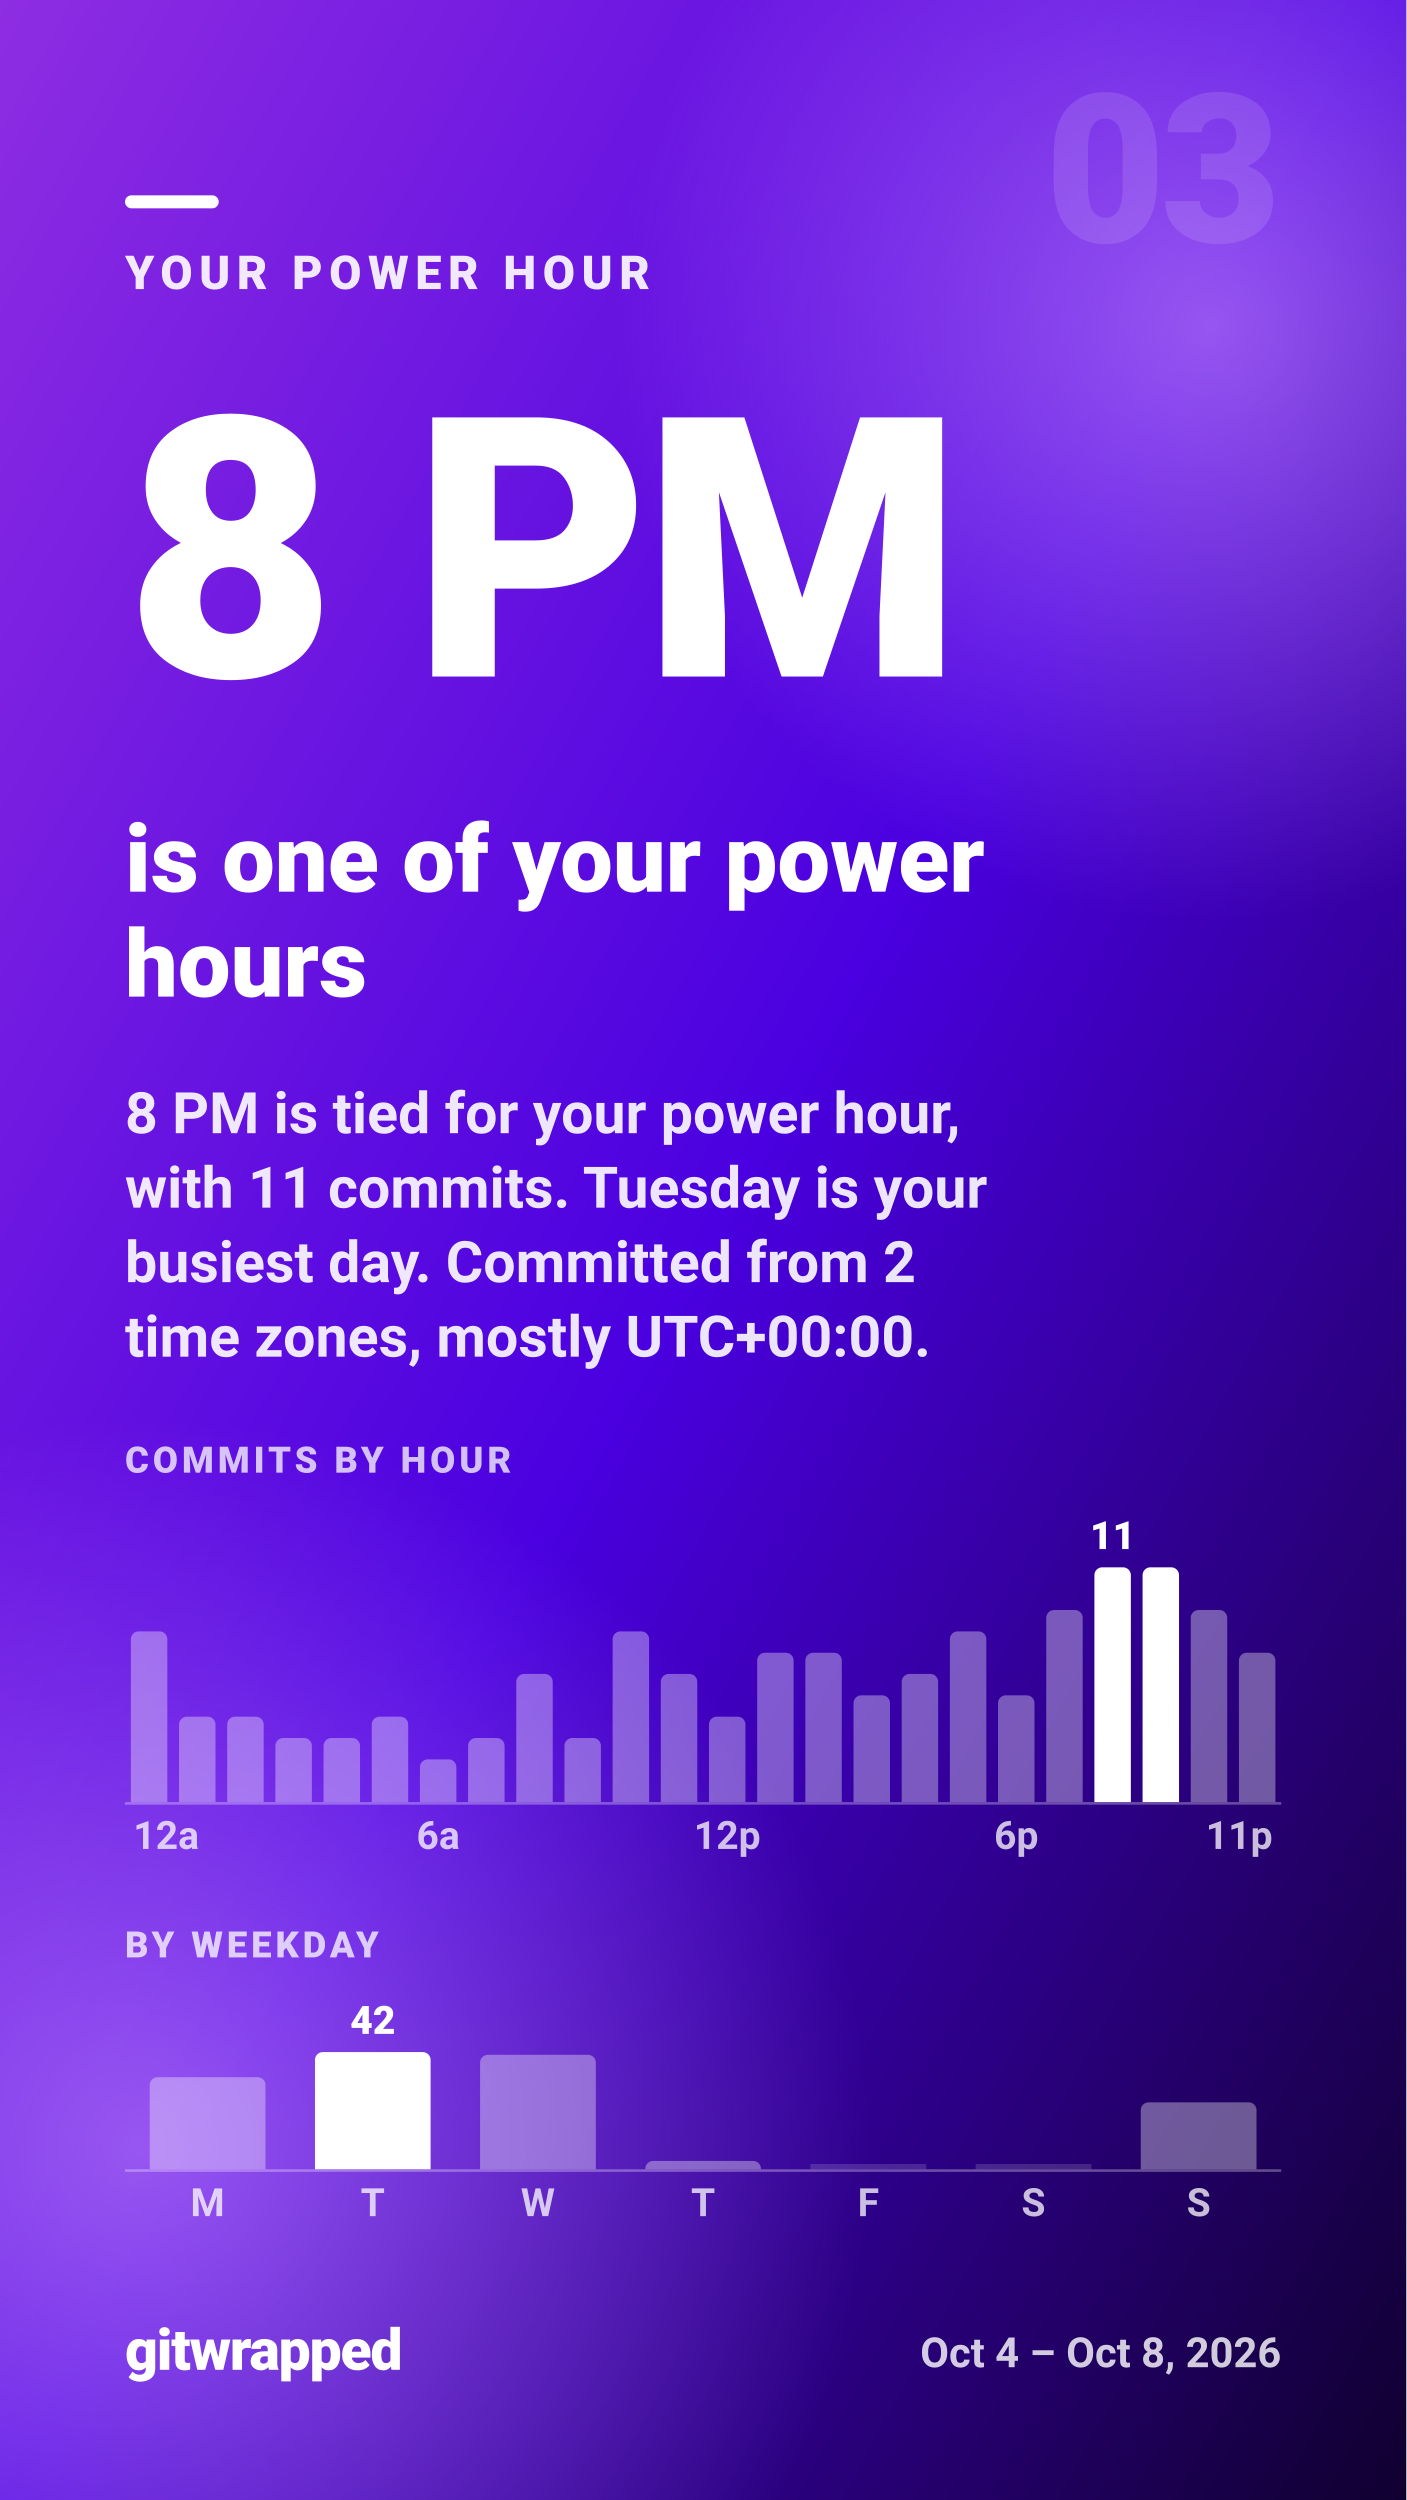
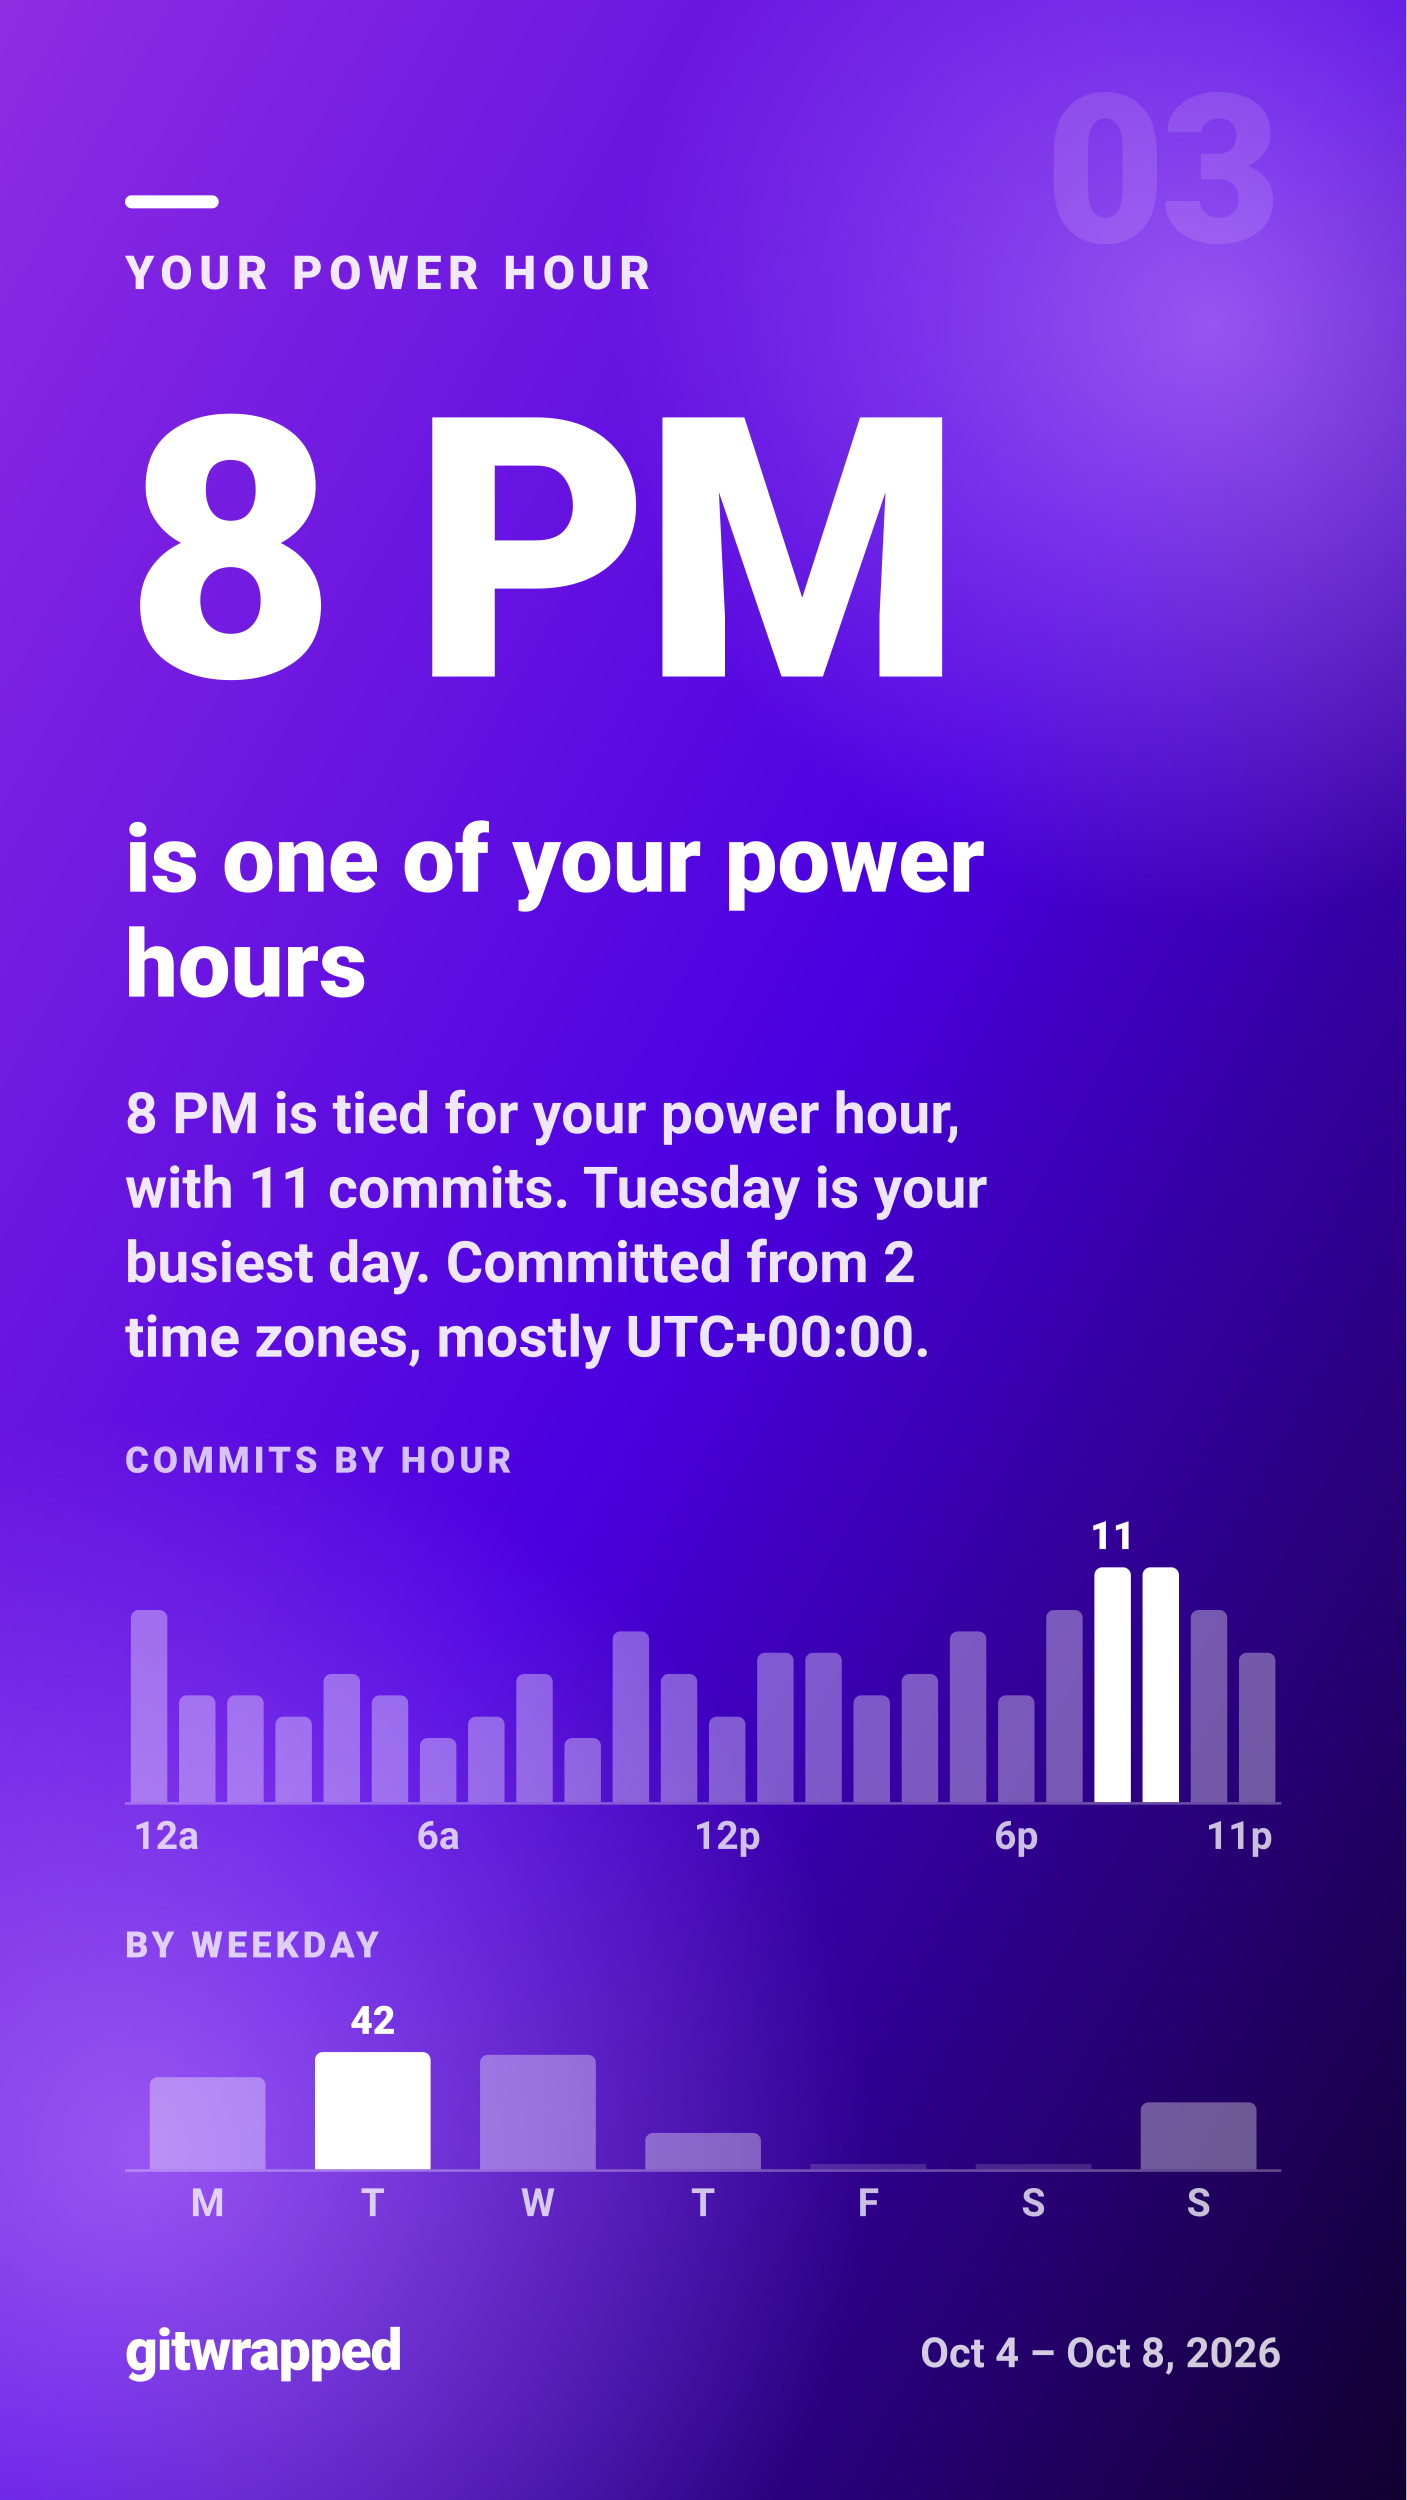
<svg xmlns="http://www.w3.org/2000/svg" width="1080" height="1920" viewBox="0 0 1080 1920" role="img" aria-label="YOUR POWER HOUR — 8 PM — is one of your power hours">
  <defs>
    <linearGradient id="gw-peak-hour-bg" x1="0" y1="0" x2="1" y2="1">
      <stop offset="0.00" stop-color="#8e2de2" />
      <stop offset="0.50" stop-color="#4a00e0" />
      <stop offset="1.00" stop-color="#10002f" />
    </linearGradient>
    <radialGradient id="gw-peak-hour-glow">
      <stop offset="0" stop-color="#d59bff" stop-opacity="0.55" />
      <stop offset="1" stop-color="#d59bff" stop-opacity="0" />
    </radialGradient>
  </defs>
  <rect width="1080" height="1920" fill="url(#gw-peak-hour-bg)" />
  <circle cx="930" cy="250" r="460" fill="url(#gw-peak-hour-glow)" />
  <circle cx="110" cy="1650" r="560" fill="url(#gw-peak-hour-glow)" />
  <g fill="#ffffff" font-family="system-ui, -apple-system, 'Segoe UI', Roboto, Helvetica, Arial, sans-serif">
    <text x="984" y="186" font-size="160" font-weight="900" fill-opacity="0.12" text-anchor="end" letter-spacing="-4">03</text>
    <rect x="96" y="150" width="72" height="10" rx="5" fill="#ffffff" />
    <text x="96" y="222" font-size="36" font-weight="800" fill-opacity="0.9" letter-spacing="5">YOUR POWER HOUR</text>
    <text x="96" y="519.6" font-size="280" font-weight="900" letter-spacing="-5.6">8 PM</text>
    <text x="96" y="684.8" font-size="72" font-weight="800">is one of your power</text>
    <text x="96" y="765.4" font-size="72" font-weight="800">hours</text>
    <text x="96" y="870.3" font-size="44" font-weight="600" fill-opacity="0.9">8 PM is tied for your power hour,</text>
    <text x="96" y="927.5" font-size="44" font-weight="600" fill-opacity="0.9">with 11 commits. Tuesday is your</text>
    <text x="96" y="984.7" font-size="44" font-weight="600" fill-opacity="0.9">busiest day. Committed from 2</text>
    <text x="96" y="1041.9" font-size="44" font-weight="600" fill-opacity="0.9">time zones, mostly UTC+00:00.</text>
    <text x="96" y="1131" font-size="28" font-weight="800" fill-opacity="0.75" letter-spacing="3">COMMITS BY HOUR</text>
-     <path d="M100.5 1384V1258.9A6 6 0 0 1 106.5 1252.9H122.5A6 6 0 0 1 128.5 1258.9V1384Z" fill-opacity="0.35" />
-     <path d="M137.5 1384V1324.4A6 6 0 0 1 143.5 1318.4H159.5A6 6 0 0 1 165.5 1324.4V1384Z" fill-opacity="0.35" />
-     <path d="M174.5 1384V1324.4A6 6 0 0 1 180.5 1318.4H196.5A6 6 0 0 1 202.5 1324.4V1384Z" fill-opacity="0.35" />
-     <path d="M211.5 1384V1340.8A6 6 0 0 1 217.5 1334.8H233.5A6 6 0 0 1 239.5 1340.8V1384Z" fill-opacity="0.35" />
-     <path d="M248.5 1384V1340.8A6 6 0 0 1 254.5 1334.8H270.5A6 6 0 0 1 276.5 1340.8V1384Z" fill-opacity="0.35" />
-     <path d="M285.5 1384V1324.4A6 6 0 0 1 291.5 1318.4H307.5A6 6 0 0 1 313.5 1324.4V1384Z" fill-opacity="0.35" />
-     <path d="M322.5 1384V1357.2A6 6 0 0 1 328.5 1351.2H344.5A6 6 0 0 1 350.5 1357.2V1384Z" fill-opacity="0.35" />
-     <path d="M359.5 1384V1340.8A6 6 0 0 1 365.5 1334.8H381.5A6 6 0 0 1 387.5 1340.8V1384Z" fill-opacity="0.35" />
+     <path d="M100.5 1384V1242.5A6 6 0 0 1 106.5 1236.5H122.5A6 6 0 0 1 128.5 1242.5V1384Z" fill-opacity="0.35" />
+     <path d="M137.5 1384V1308A6 6 0 0 1 143.5 1302H159.5A6 6 0 0 1 165.5 1308V1384Z" fill-opacity="0.35" />
+     <path d="M174.5 1384V1308A6 6 0 0 1 180.5 1302H196.5A6 6 0 0 1 202.5 1308V1384Z" fill-opacity="0.35" />
+     <path d="M211.5 1384V1324.4A6 6 0 0 1 217.5 1318.4H233.5A6 6 0 0 1 239.5 1324.4V1384Z" fill-opacity="0.35" />
+     <path d="M248.5 1384V1291.6A6 6 0 0 1 254.5 1285.6H270.5A6 6 0 0 1 276.5 1291.6V1384Z" fill-opacity="0.35" />
+     <path d="M285.5 1384V1308A6 6 0 0 1 291.5 1302H307.5A6 6 0 0 1 313.5 1308V1384Z" fill-opacity="0.35" />
+     <path d="M322.5 1384V1340.8A6 6 0 0 1 328.5 1334.8H344.5A6 6 0 0 1 350.5 1340.8V1384Z" fill-opacity="0.35" />
+     <path d="M359.5 1384V1324.4A6 6 0 0 1 365.5 1318.4H381.5A6 6 0 0 1 387.5 1324.4V1384Z" fill-opacity="0.35" />
    <path d="M396.5 1384V1291.6A6 6 0 0 1 402.5 1285.6H418.5A6 6 0 0 1 424.5 1291.6V1384Z" fill-opacity="0.35" />
    <path d="M433.5 1384V1340.8A6 6 0 0 1 439.5 1334.8H455.5A6 6 0 0 1 461.5 1340.8V1384Z" fill-opacity="0.35" />
    <path d="M470.5 1384V1258.9A6 6 0 0 1 476.5 1252.9H492.5A6 6 0 0 1 498.5 1258.9V1384Z" fill-opacity="0.35" />
    <path d="M507.5 1384V1291.6A6 6 0 0 1 513.5 1285.6H529.5A6 6 0 0 1 535.5 1291.6V1384Z" fill-opacity="0.35" />
    <path d="M544.5 1384V1324.4A6 6 0 0 1 550.5 1318.4H566.5A6 6 0 0 1 572.5 1324.4V1384Z" fill-opacity="0.35" />
    <path d="M581.5 1384V1275.3A6 6 0 0 1 587.5 1269.3H603.5A6 6 0 0 1 609.5 1275.3V1384Z" fill-opacity="0.35" />
    <path d="M618.5 1384V1275.3A6 6 0 0 1 624.5 1269.3H640.5A6 6 0 0 1 646.5 1275.3V1384Z" fill-opacity="0.35" />
    <path d="M655.5 1384V1308A6 6 0 0 1 661.5 1302H677.5A6 6 0 0 1 683.5 1308V1384Z" fill-opacity="0.35" />
    <path d="M692.5 1384V1291.6A6 6 0 0 1 698.5 1285.6H714.5A6 6 0 0 1 720.5 1291.6V1384Z" fill-opacity="0.35" />
    <path d="M729.5 1384V1258.9A6 6 0 0 1 735.5 1252.9H751.5A6 6 0 0 1 757.5 1258.9V1384Z" fill-opacity="0.35" />
    <path d="M766.5 1384V1308A6 6 0 0 1 772.5 1302H788.5A6 6 0 0 1 794.5 1308V1384Z" fill-opacity="0.35" />
    <path d="M803.5 1384V1242.5A6 6 0 0 1 809.5 1236.5H825.5A6 6 0 0 1 831.5 1242.5V1384Z" fill-opacity="0.35" />
    <path d="M840.5 1384V1209.7A6 6 0 0 1 846.5 1203.7H862.5A6 6 0 0 1 868.5 1209.7V1384Z" />
    <path d="M877.5 1384V1209.7A6 6 0 0 1 883.5 1203.7H899.5A6 6 0 0 1 905.5 1209.7V1384Z" />
    <path d="M914.5 1384V1242.5A6 6 0 0 1 920.5 1236.5H936.5A6 6 0 0 1 942.5 1242.5V1384Z" fill-opacity="0.35" />
    <path d="M951.5 1384V1275.3A6 6 0 0 1 957.5 1269.3H973.5A6 6 0 0 1 979.5 1275.3V1384Z" fill-opacity="0.35" />
    <rect x="96" y="1384" width="888" height="2" fill-opacity="0.3" />
    <text x="854.5" y="1189.7" font-size="30" font-weight="800" text-anchor="middle">11</text>
    <text x="127.6" y="1420" font-size="30" font-weight="700" fill-opacity="0.75" text-anchor="middle">12a</text>
    <text x="336.5" y="1420" font-size="30" font-weight="700" fill-opacity="0.75" text-anchor="middle">6a</text>
    <text x="558.5" y="1420" font-size="30" font-weight="700" fill-opacity="0.75" text-anchor="middle">12p</text>
    <text x="780.5" y="1420" font-size="30" font-weight="700" fill-opacity="0.75" text-anchor="middle">6p</text>
    <text x="951.7" y="1420" font-size="30" font-weight="700" fill-opacity="0.75" text-anchor="middle">11p</text>
    <text x="96" y="1503.3" font-size="28" font-weight="800" fill-opacity="0.75" letter-spacing="3">BY WEEKDAY</text>
    <path d="M115 1666V1601.3A6 6 0 0 1 121 1595.3H197.9A6 6 0 0 1 203.9 1601.3V1666Z" fill-opacity="0.35" />
    <path d="M241.9 1666V1582A6 6 0 0 1 247.9 1576H324.7A6 6 0 0 1 330.7 1582V1666Z" />
    <path d="M368.7 1666V1584.1A6 6 0 0 1 374.7 1578.1H451.6A6 6 0 0 1 457.6 1584.1V1666Z" fill-opacity="0.35" />
-     <path d="M495.6 1666V1665.6A6 6 0 0 1 501.6 1659.6H578.4A6 6 0 0 1 584.4 1665.6V1666Z" fill-opacity="0.35" />
+     <path d="M495.6 1666V1644.1A6 6 0 0 1 501.6 1638.1H578.4A6 6 0 0 1 584.4 1644.1V1666Z" fill-opacity="0.35" />
    <rect x="622.4" y="1662" width="88.9" height="4" fill-opacity="0.15" />
    <rect x="749.3" y="1662" width="88.9" height="4" fill-opacity="0.15" />
    <path d="M876.1 1666V1620.6A6 6 0 0 1 882.1 1614.6H959A6 6 0 0 1 965 1620.6V1666Z" fill-opacity="0.35" />
    <rect x="96" y="1666" width="888" height="2" fill-opacity="0.3" />
    <text x="286.3" y="1562" font-size="30" font-weight="800" text-anchor="middle">42</text>
    <text x="159.4" y="1702" font-size="30" font-weight="700" fill-opacity="0.75" text-anchor="middle">M</text>
    <text x="286.3" y="1702" font-size="30" font-weight="700" fill-opacity="0.75" text-anchor="middle">T</text>
    <text x="413.1" y="1702" font-size="30" font-weight="700" fill-opacity="0.75" text-anchor="middle">W</text>
    <text x="540" y="1702" font-size="30" font-weight="700" fill-opacity="0.75" text-anchor="middle">T</text>
    <text x="666.9" y="1702" font-size="30" font-weight="700" fill-opacity="0.75" text-anchor="middle">F</text>
    <text x="793.7" y="1702" font-size="30" font-weight="700" fill-opacity="0.75" text-anchor="middle">S</text>
    <text x="920.6" y="1702" font-size="30" font-weight="700" fill-opacity="0.75" text-anchor="middle">S</text>
    <text x="96" y="1820" font-size="44" font-weight="900" letter-spacing="-1">gitwrapped</text>
    <text x="984" y="1818" font-size="32" font-weight="600" fill-opacity="0.8" text-anchor="end">Oct 4 – Oct 8, 2026</text>
  </g>
</svg>
